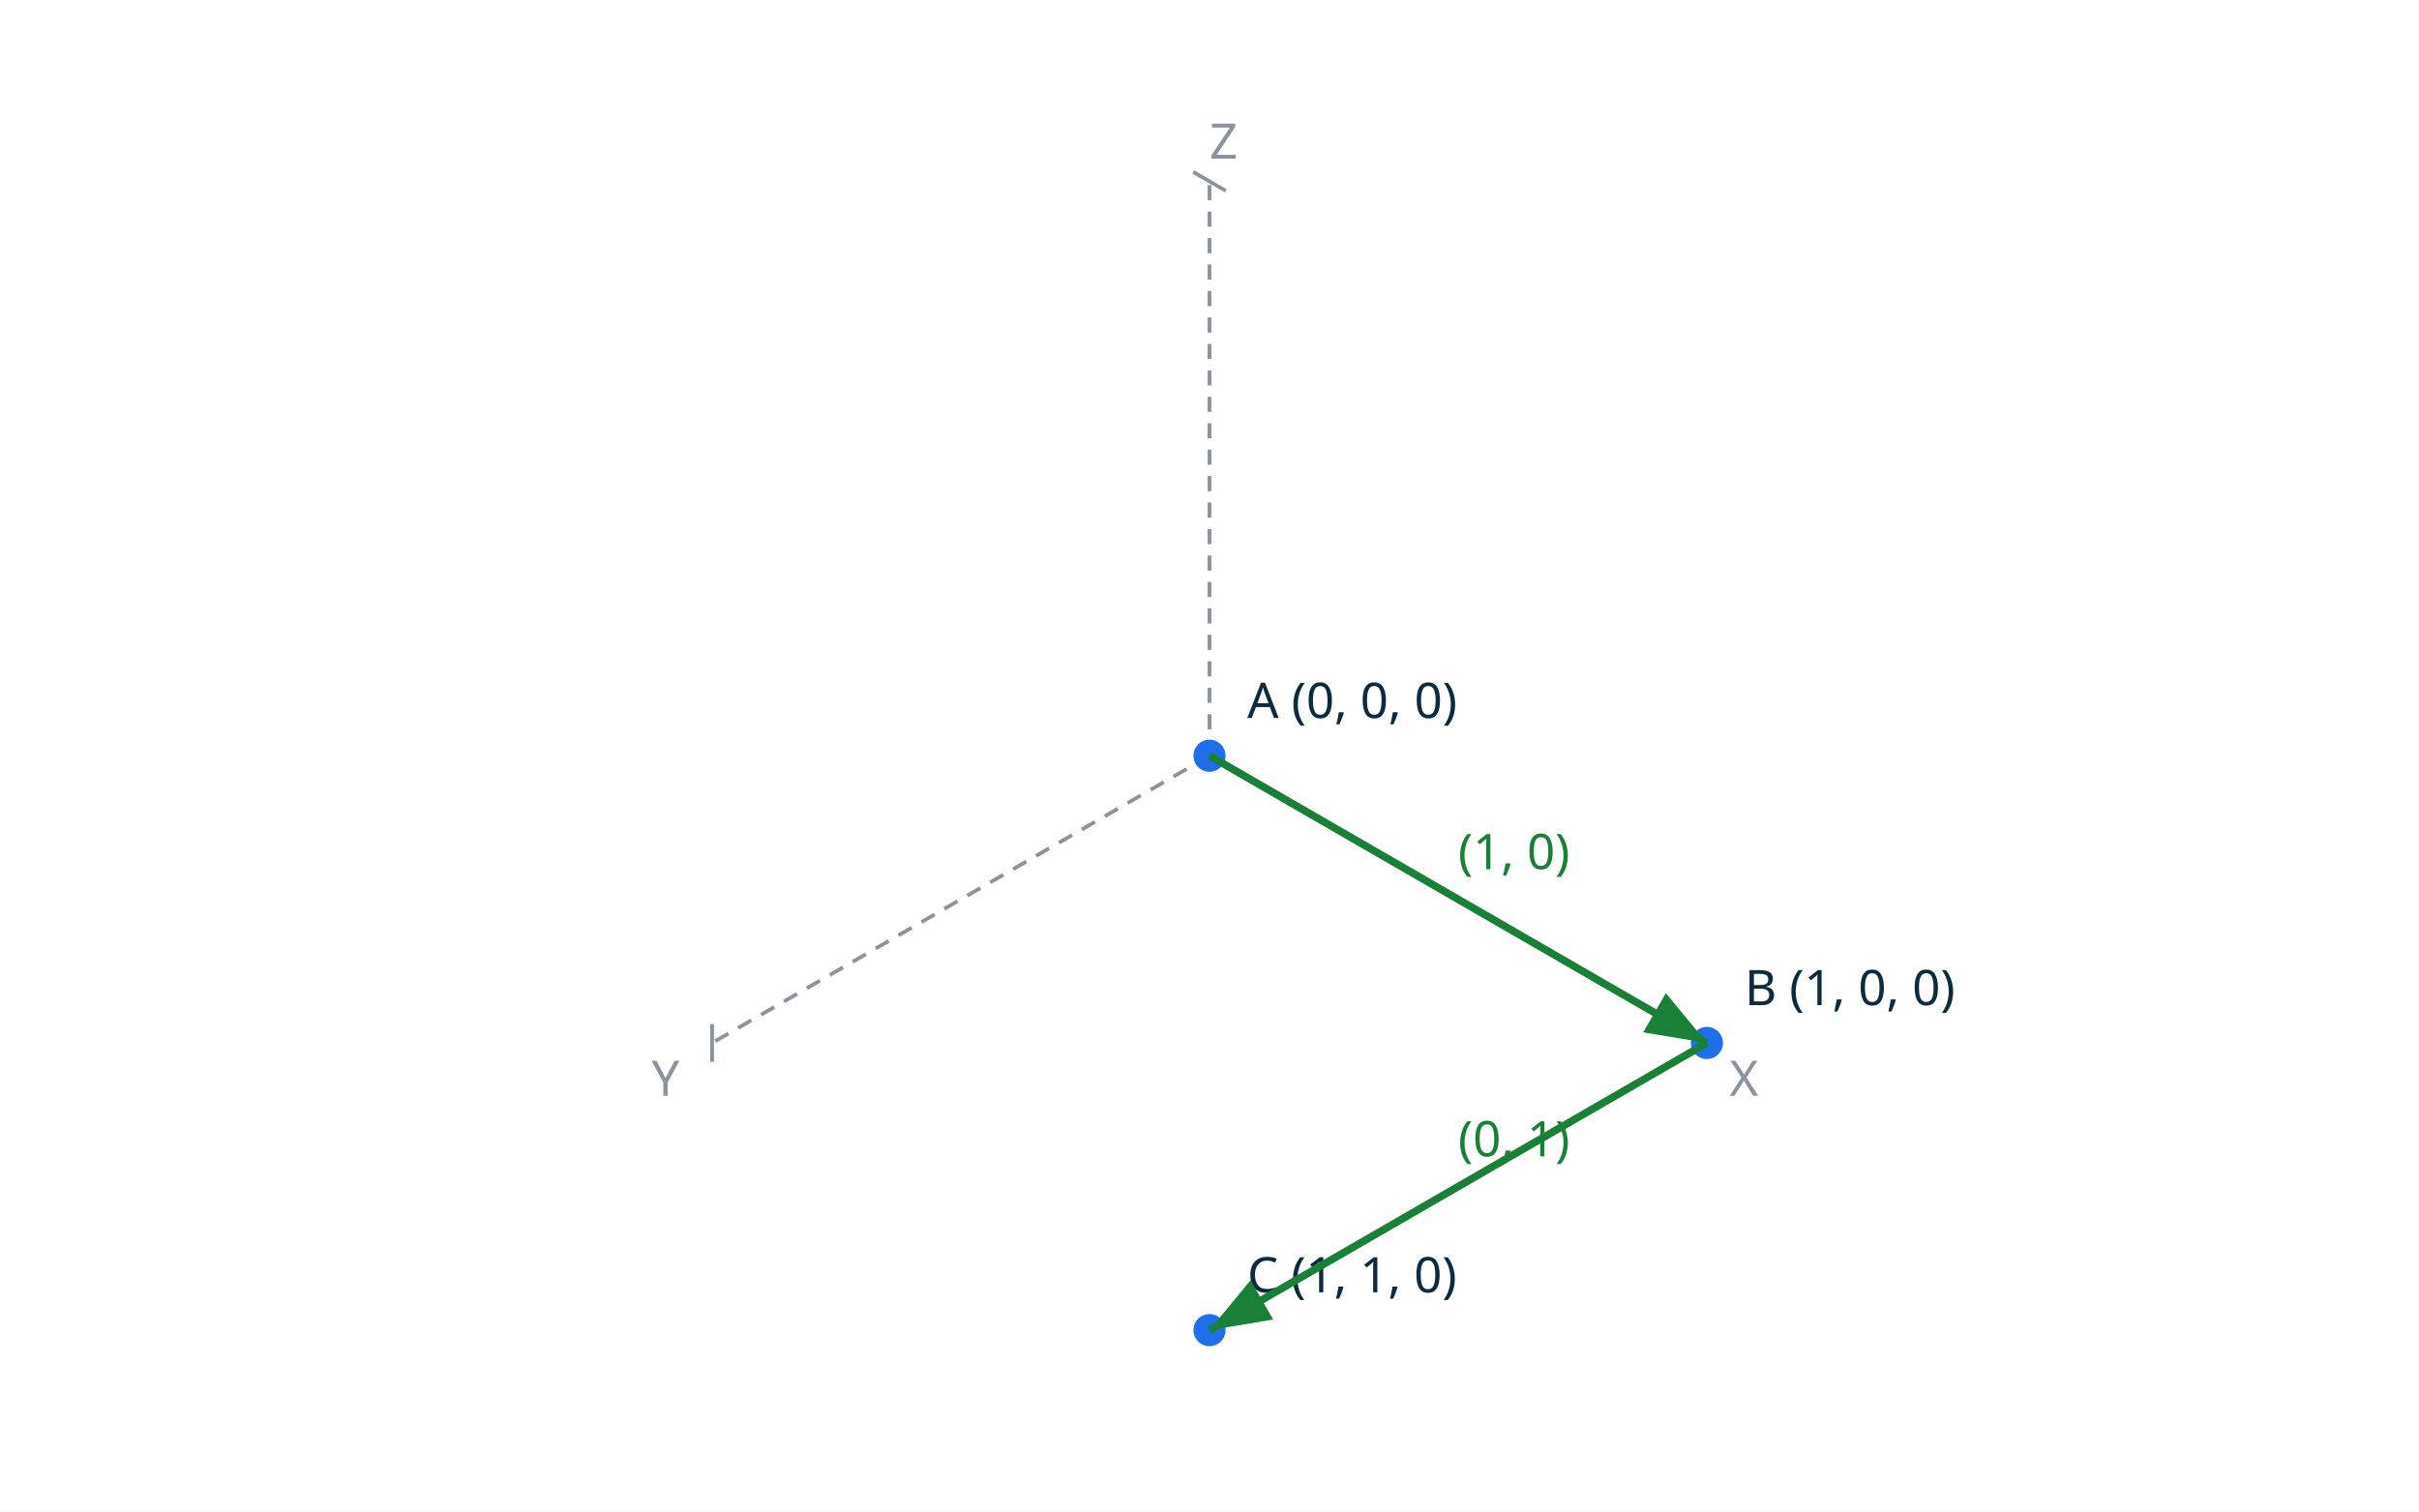
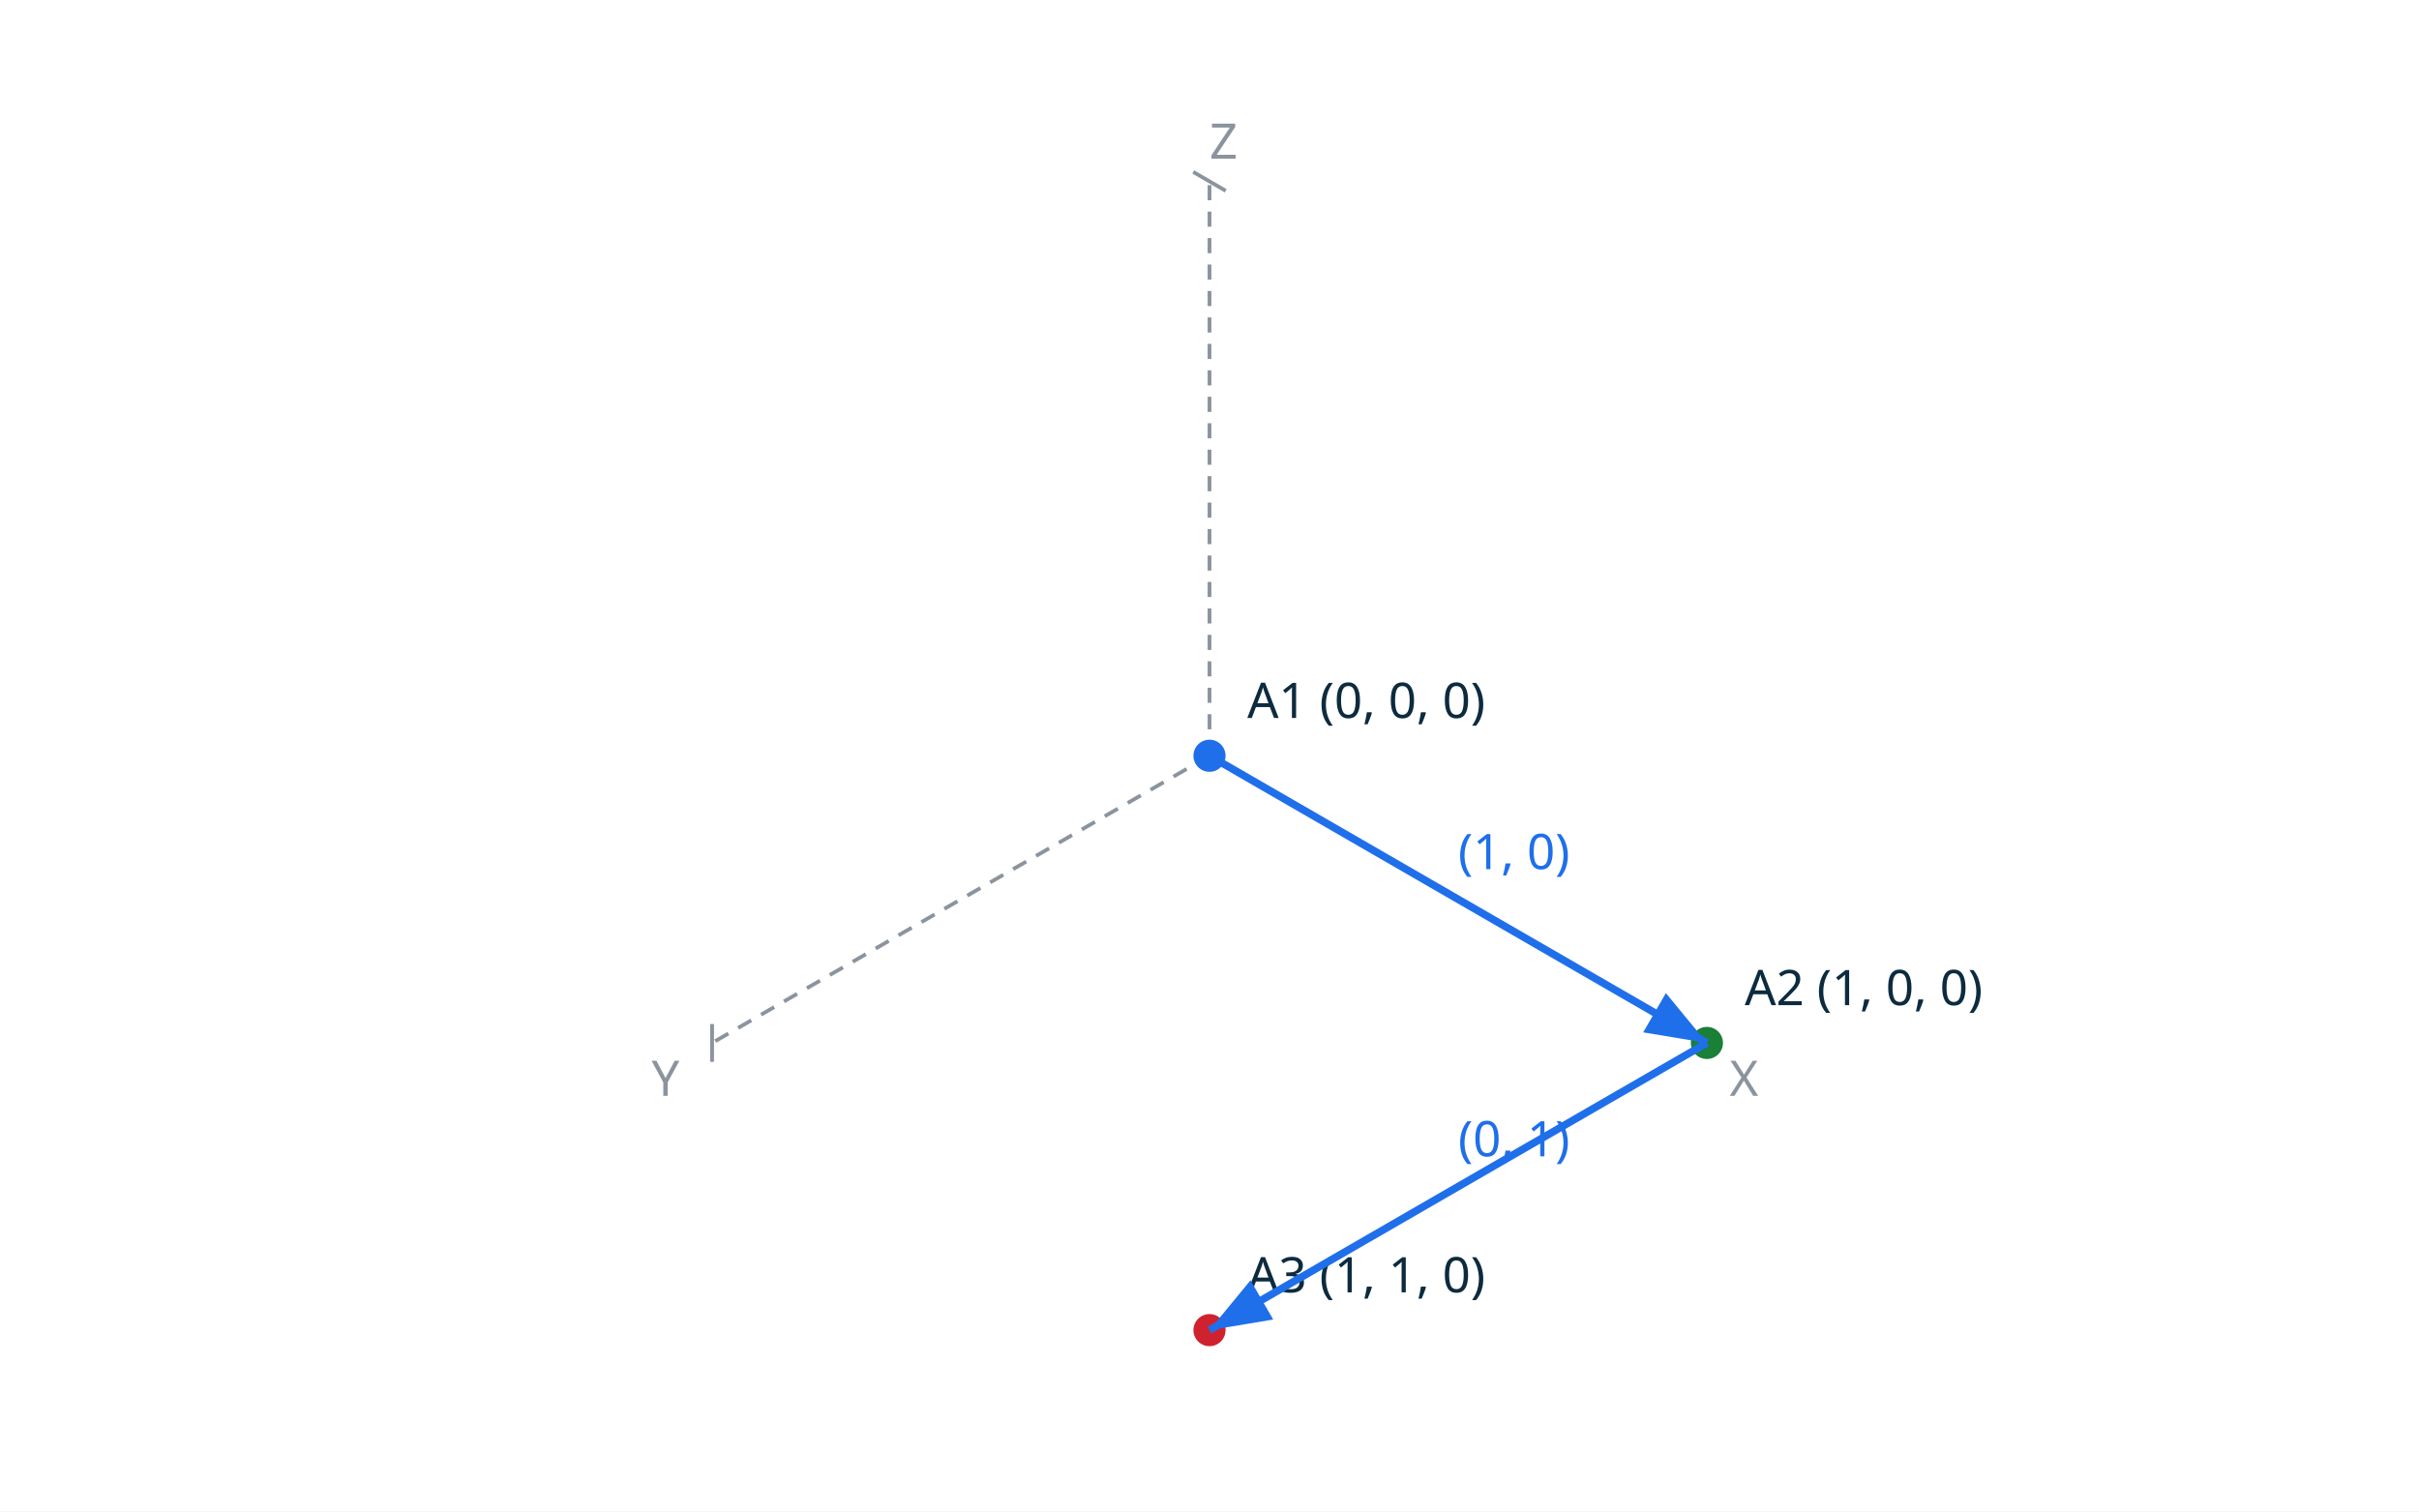
<svg xmlns="http://www.w3.org/2000/svg" viewBox="0 0 640 400" width="640" height="400">
  <rect width="640" height="400" fill="#ffffff" />
  <circle cx="320.0" cy="200.0" r="2.5" fill="#ffffff" stroke="#6e7781" stroke-width="1.0" />
  <circle cx="320.0" cy="200.0" r="2.5" fill="#ffffff" stroke="#6e7781" stroke-width="1.0" />
  <line x1="320.0" y1="200.0" x2="451.6" y2="276.0" stroke="#6e7781" stroke-width="1.0" stroke-dasharray="4 3" />
  <circle cx="451.6" cy="276.0" r="2.5" fill="#ffffff" stroke="#6e7781" stroke-width="1.0" />
  <circle cx="451.6" cy="276.0" r="2.5" fill="#ffffff" stroke="#6e7781" stroke-width="1.0" />
  <line x1="320.0" y1="200.0" x2="451.6" y2="276.0" stroke="#6e7781" stroke-width="1.0" stroke-dasharray="4 3" />
  <line x1="451.6" y1="276.0" x2="320.0" y2="352.0" stroke="#6e7781" stroke-width="1.0" stroke-dasharray="4 3" />
  <circle cx="451.6" cy="276.0" r="2.5" fill="#ffffff" stroke="#6e7781" stroke-width="1.0" />
  <circle cx="320.0" cy="352.0" r="2.5" fill="#ffffff" stroke="#6e7781" stroke-width="1.0" />
  <line x1="320.0" y1="200.0" x2="451.6" y2="276.0" stroke="#8b949e" stroke-width="1.0" stroke-dasharray="4 3" />
  <text x="457.6" y="290.0" fill="#8b949e" font-family="sans-serif" font-size="13">X</text>
  <line x1="320.0" y1="200.0" x2="188.4" y2="276.0" stroke="#8b949e" stroke-width="1.0" stroke-dasharray="4 3" />
  <text x="172.4" y="290.0" fill="#8b949e" font-family="sans-serif" font-size="13">Y</text>
  <line x1="320.0" y1="200.0" x2="320.0" y2="48.0" stroke="#8b949e" stroke-width="1.0" stroke-dasharray="4 3" />
  <text x="320.0" y="42.0" fill="#8b949e" font-family="sans-serif" font-size="13">Z</text>
  <circle cx="320.0" cy="200.0" r="2.5" fill="#8b949e" />
  <line x1="456.0" y1="273.5" x2="447.3" y2="278.5" stroke="#8b949e" stroke-width="1.0" />
  <line x1="188.4" y1="281.0" x2="188.4" y2="271.0" stroke="#8b949e" stroke-width="1.0" />
  <line x1="315.7" y1="45.5" x2="324.3" y2="50.5" stroke="#8b949e" stroke-width="1.0" />
  <circle cx="320.0" cy="200.0" r="5.0" fill="#1f6feb" stroke="#ffffff" stroke-width="1.5" />
-   <text x="330.0" y="190.0" fill="#0d2b3e" font-family="sans-serif" font-size="13">A (0, 0, 0)</text>
-   <circle cx="451.6" cy="276.0" r="5.0" fill="#1f6feb" stroke="#ffffff" stroke-width="1.5" />
-   <text x="461.6" y="266.0" fill="#0d2b3e" font-family="sans-serif" font-size="13">B (1, 0, 0)</text>
-   <circle cx="320.0" cy="352.0" r="5.0" fill="#1f6feb" stroke="#ffffff" stroke-width="1.5" />
-   <text x="330.0" y="342.0" fill="#0d2b3e" font-family="sans-serif" font-size="13">C (1, 1, 0)</text>
+   <text x="330.0" y="190.0" fill="#0d2b3e" font-family="sans-serif" font-size="13">A1 (0, 0, 0)</text>
+   <circle cx="451.6" cy="276.0" r="5.0" fill="#1a7f37" stroke="#ffffff" stroke-width="1.5" />
+   <text x="461.6" y="266.0" fill="#0d2b3e" font-family="sans-serif" font-size="13">A2 (1, 0, 0)</text>
+   <circle cx="320.0" cy="352.0" r="5.0" fill="#cf222e" stroke="#ffffff" stroke-width="1.5" />
+   <text x="330.0" y="342.0" fill="#0d2b3e" font-family="sans-serif" font-size="13">A3 (1, 1, 0)</text>
  <defs>
    <marker id="arrow" markerWidth="10" markerHeight="10" refX="8" refY="3" orient="auto">
      <path d="M0,0 L8,3 L0,6 z" fill="#1a7f37" />
    </marker>
+     <marker id="arrow1" markerWidth="10" markerHeight="10" refX="8" refY="3" orient="auto">
+       <path d="M0,0 L8,3 L0,6 z" fill="#1f6feb" />
+     </marker>
  </defs>
-   <line x1="320.0" y1="200.0" x2="451.6" y2="276.0" stroke="#1a7f37" stroke-width="2.0" marker-end="url(#arrow)" />
-   <text x="385.8" y="230.0" fill="#1a7f37" font-family="sans-serif" font-size="13">(1, 0)</text>
-   <line x1="451.6" y1="276.0" x2="320.0" y2="352.0" stroke="#1a7f37" stroke-width="2.0" marker-end="url(#arrow)" />
-   <text x="385.8" y="306.0" fill="#1a7f37" font-family="sans-serif" font-size="13">(0, 1)</text>
+   <line x1="320.0" y1="200.0" x2="451.6" y2="276.0" stroke="#1f6feb" stroke-width="2.0" marker-end="url(#arrow1)" />
+   <text x="385.8" y="230.0" fill="#1f6feb" font-family="sans-serif" font-size="13">(1, 0)</text>
+   <line x1="451.6" y1="276.0" x2="320.0" y2="352.0" stroke="#1f6feb" stroke-width="2.0" marker-end="url(#arrow1)" />
+   <text x="385.8" y="306.0" fill="#1f6feb" font-family="sans-serif" font-size="13">(0, 1)</text>
</svg>
